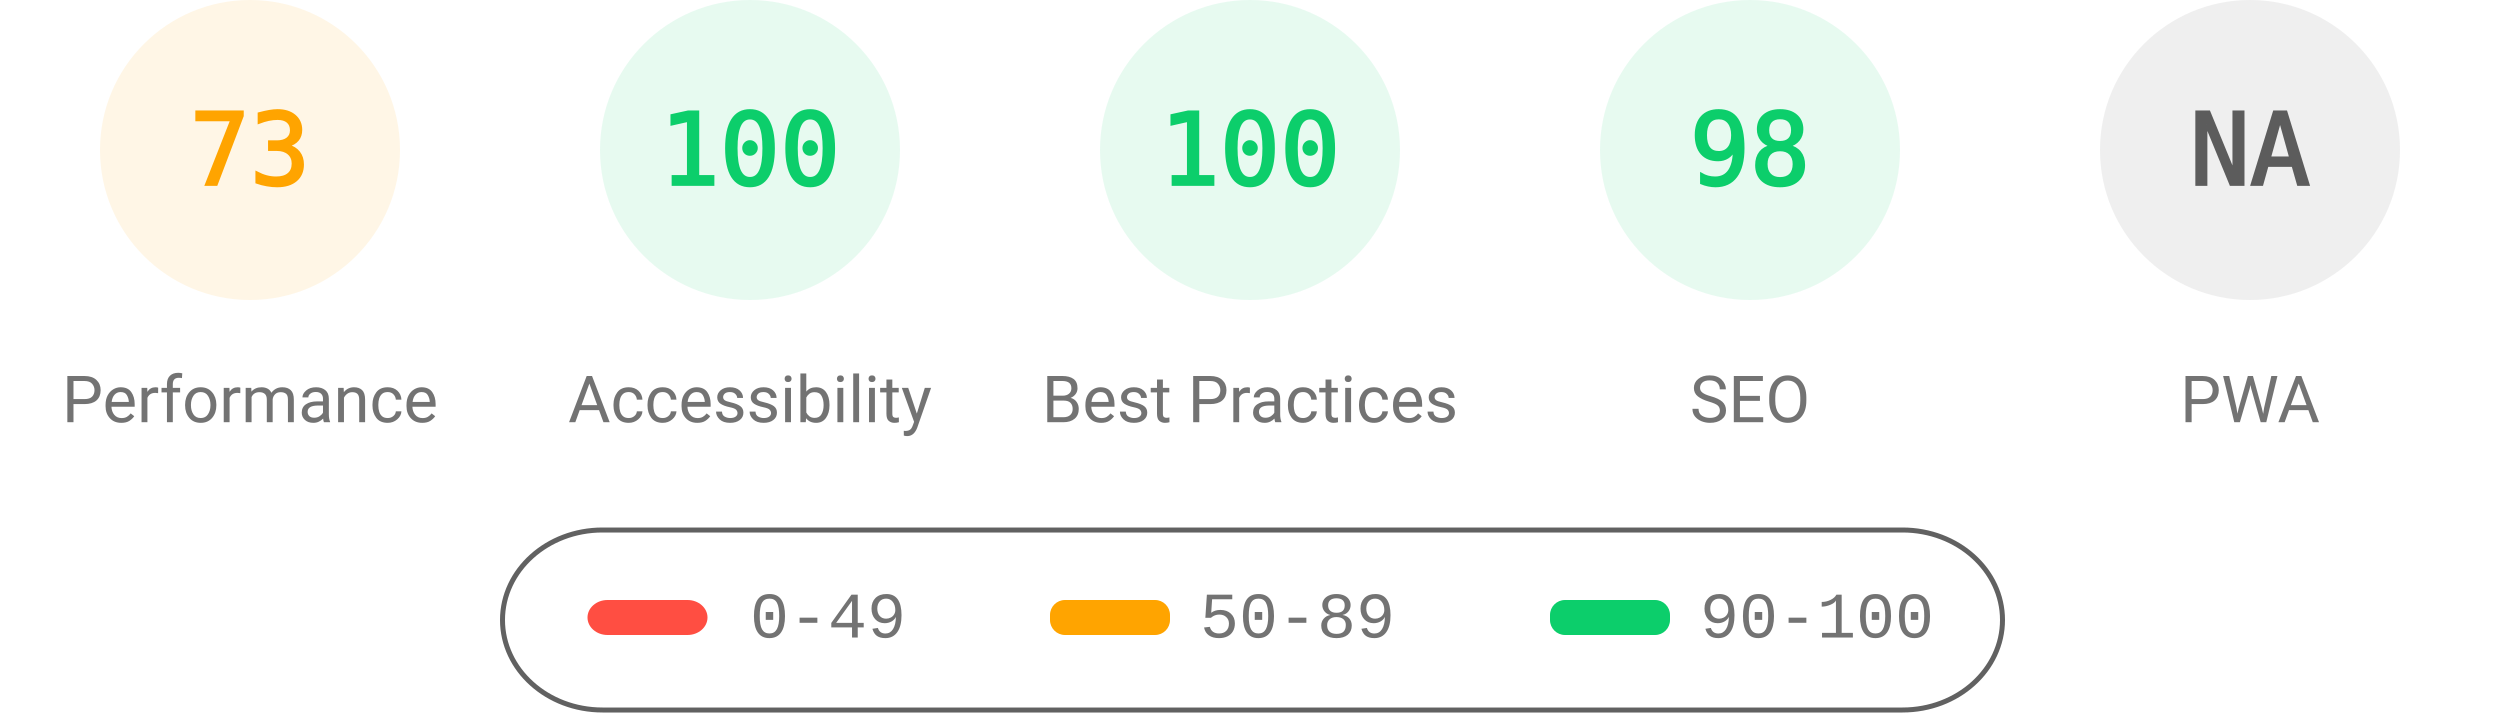
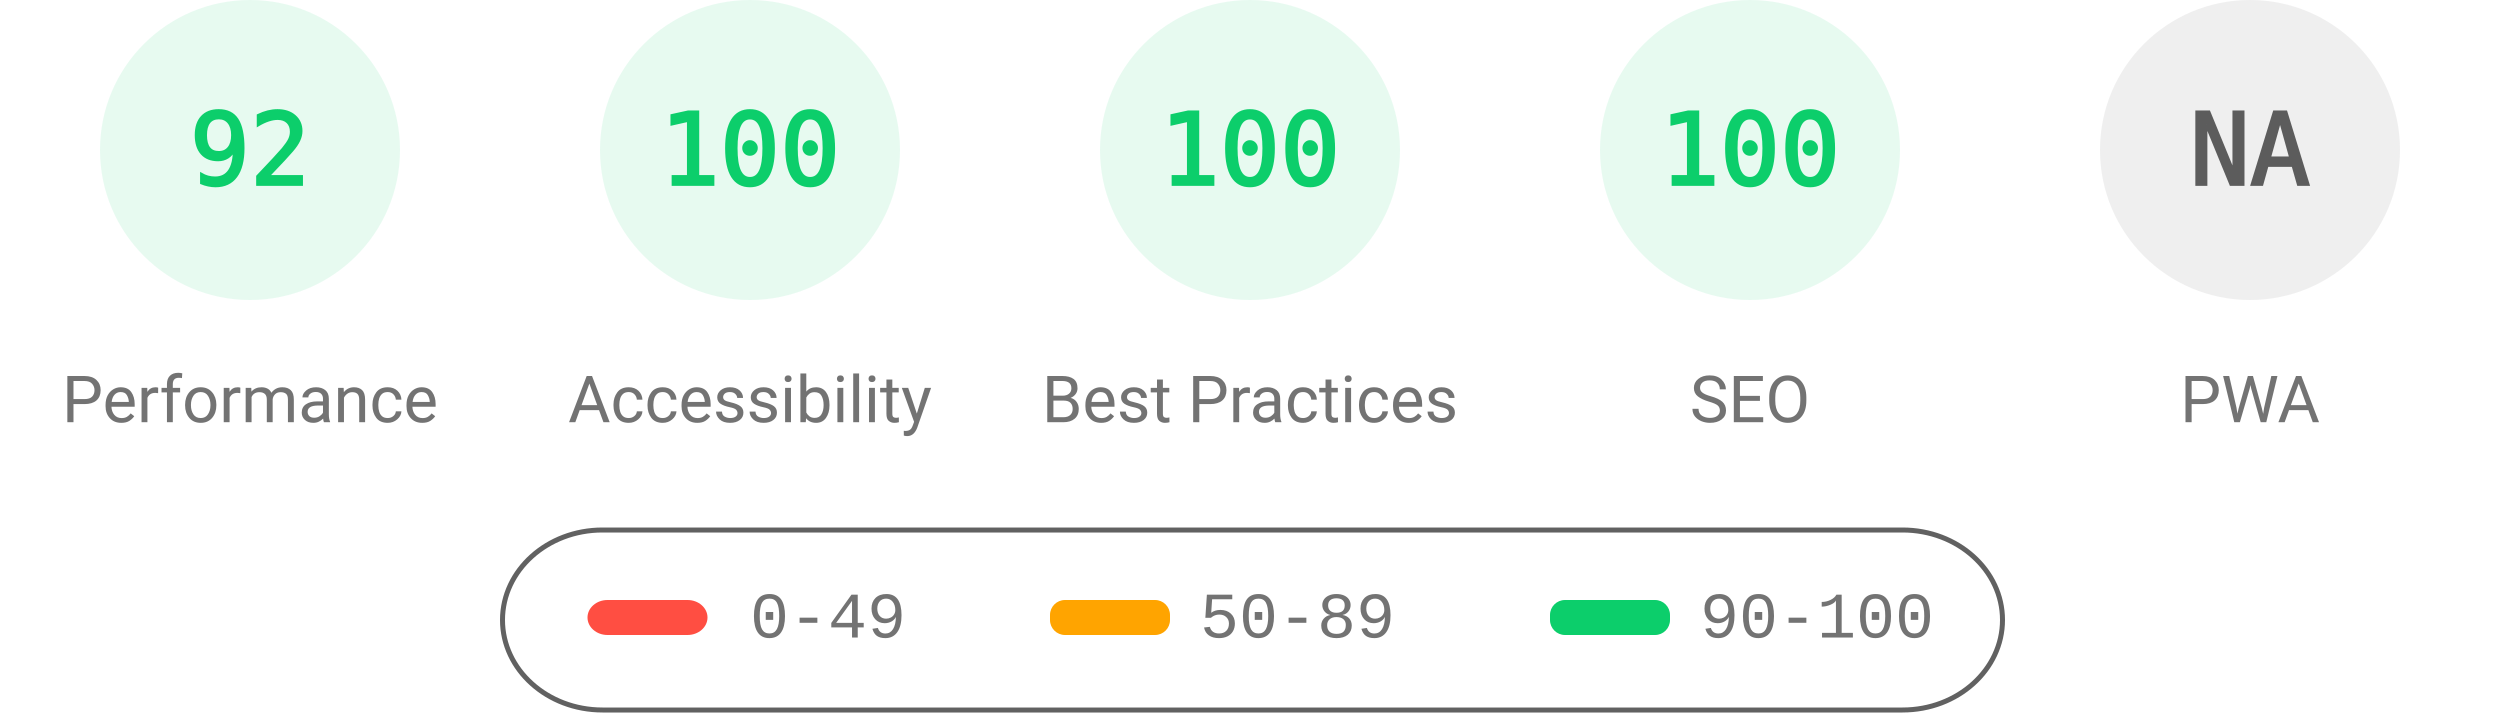
<svg xmlns="http://www.w3.org/2000/svg" fill="none" width="1000" height="285">
  <style>.gauge-base{opacity:.1}.gauge-arc{fill:none;animation-delay:250ms;stroke-linecap:round;transform:rotate(-90deg);transform-origin:100px 60px;animation:load-gauge 1s ease forwards}.guage-text{font-size:40px;font-family:monospace;text-align:center}.guage-red{color:#ff4e42;fill:#ff4e42;stroke:#ff4e42}.guage-orange{color:#ffa400;fill:#ffa400;stroke:#ffa400}.guage-green{color:#0cce6b;fill:#0cce6b;stroke:#0cce6b}.guage-undefined{color:#5c5c5c;fill:#5c5c5c;stroke:#5c5c5c}.guage-title{color:#737373;fill:#737373;stroke:none;font-size:26px;line-height:26px;font-family:Roboto,Halvetica,Arial,sans-serif}@keyframes load-gauge{from{stroke-dasharray:0 352.858}}</style>
-   <svg class="guage-div guage-perf guage-orange" viewBox="0 0 200 200" width="200" height="200">
+   <svg class="guage-div guage-perf guage-green" viewBox="0 0 200 200" width="200" height="200">
    <circle class="gauge-base" r="56" cx="100" cy="60" stroke-width="8" />
-     <circle class="gauge-arc guage-arc-1" r="56" cx="100" cy="60" stroke-width="8" style="stroke-dasharray:256.856,351.858" />
-     <text class="guage-text" x="100" y="60" alignment-baseline="central" dominant-baseline="central" text-anchor="middle">73</text>
+     <circle class="gauge-arc guage-arc-1" r="56" cx="100" cy="60" stroke-width="8" style="stroke-dasharray:323.709,351.858" />
+     <text class="guage-text" x="100" y="60" alignment-baseline="central" dominant-baseline="central" text-anchor="middle">92</text>
    <text class="guage-title" x="100" y="160" alignment-baseline="central" dominant-baseline="central" text-anchor="middle">Performance</text>
  </svg>
  <svg class="guage-div guage-acc guage-green" viewBox="0 0 200 200" width="200" height="200" x="200">
    <circle class="gauge-base" r="56" cx="100" cy="60" stroke-width="8" />
    <circle class="gauge-arc guage-arc-2" r="56" cx="100" cy="60" stroke-width="8" style="stroke-dasharray:351.858,351.858" />
    <text class="guage-text" x="100" y="60" alignment-baseline="central" dominant-baseline="central" text-anchor="middle">100</text>
    <text class="guage-title" x="100" y="160" alignment-baseline="central" dominant-baseline="central" text-anchor="middle">Accessibility</text>
  </svg>
  <svg class="guage-div guage-best guage-green" viewBox="0 0 200 200" width="200" height="200" x="400">
    <circle class="gauge-base" r="56" cx="100" cy="60" stroke-width="8" />
    <circle class="gauge-arc guage-arc-3" r="56" cx="100" cy="60" stroke-width="8" style="stroke-dasharray:351.858,351.858" />
    <text class="guage-text" x="100" y="60" alignment-baseline="central" dominant-baseline="central" text-anchor="middle">100</text>
    <text class="guage-title" x="100" y="160" alignment-baseline="central" dominant-baseline="central" text-anchor="middle">Best Practices</text>
  </svg>
  <svg class="guage-div guage-seo guage-green" viewBox="0 0 200 200" width="200" height="200" x="600">
    <circle class="gauge-base" r="56" cx="100" cy="60" stroke-width="8" />
-     <circle class="gauge-arc guage-arc-4" r="56" cx="100" cy="60" stroke-width="8" style="stroke-dasharray:344.821,351.858" />
-     <text class="guage-text" x="100" y="60" alignment-baseline="central" dominant-baseline="central" text-anchor="middle">98</text>
+     <circle class="gauge-arc guage-arc-4" r="56" cx="100" cy="60" stroke-width="8" style="stroke-dasharray:351.858,351.858" />
+     <text class="guage-text" x="100" y="60" alignment-baseline="central" dominant-baseline="central" text-anchor="middle">100</text>
    <text class="guage-title" x="100" y="160" alignment-baseline="central" dominant-baseline="central" text-anchor="middle">SEO</text>
  </svg>
  <svg class="guage-div guage-pwa guage-undefined" viewBox="0 0 200 200" width="200" height="200" x="800">
    <circle class="gauge-base" r="56" cx="100" cy="60" stroke-width="8" />
    <circle class="gauge-arc guage-arc-4" r="56" cx="100" cy="60" stroke-width="8" style="stroke-dasharray:351.858,351.858" />
    <text class="guage-text" x="100" y="60" alignment-baseline="central" dominant-baseline="central" text-anchor="middle">NA</text>
    <text class="guage-title" x="100" y="160" alignment-baseline="central" dominant-baseline="central" text-anchor="middle">PWA</text>
  </svg>
  <svg width="604" height="76" x="200" y="210">
    <path fill="none" id="canvas_background" d="M-1-1h604v80H-1z" />
    <rect fill-opacity="0" stroke="#616161" stroke-width="2" rx="40" id="svg_2" height="72" width="600" y="2" x="1" fill="#000" />
    <rect stroke="#000" rx="8" id="svg_3" height="14" width="48" y="30" x="35" stroke-opacity="null" stroke-width="0" fill="#ff4e42" />
    <rect stroke="#000" rx="6" id="svg_4" height="14" width="48" y="30" x="220" stroke-opacity="null" stroke-width="0" fill="#ffa400" />
    <rect stroke="#000" rx="6" id="svg_5" height="14" width="48" y="30" x="420" stroke-opacity="null" stroke-width="0" fill="#0cce6b" />
    <text xml:space="preserve" text-anchor="start" font-family="'Courier New', Courier, monospace" font-size="26" id="svg_6" y="45" x="100" stroke-opacity="null" stroke-width="0" stroke="#000" fill="#737373">0-49</text>
    <text xml:space="preserve" text-anchor="start" font-family="'Courier New', Courier, monospace" font-size="26" id="svg_7" y="45" x="280" stroke-opacity="null" stroke-width="0" stroke="#000" fill="#737373">50-89</text>
    <text xml:space="preserve" text-anchor="start" font-family="'Courier New', Courier, monospace" font-size="26" id="svg_8" y="45" x="480" stroke-opacity="null" stroke-width="0" stroke="#000" fill="#737373">90-100</text>
  </svg>
</svg>
